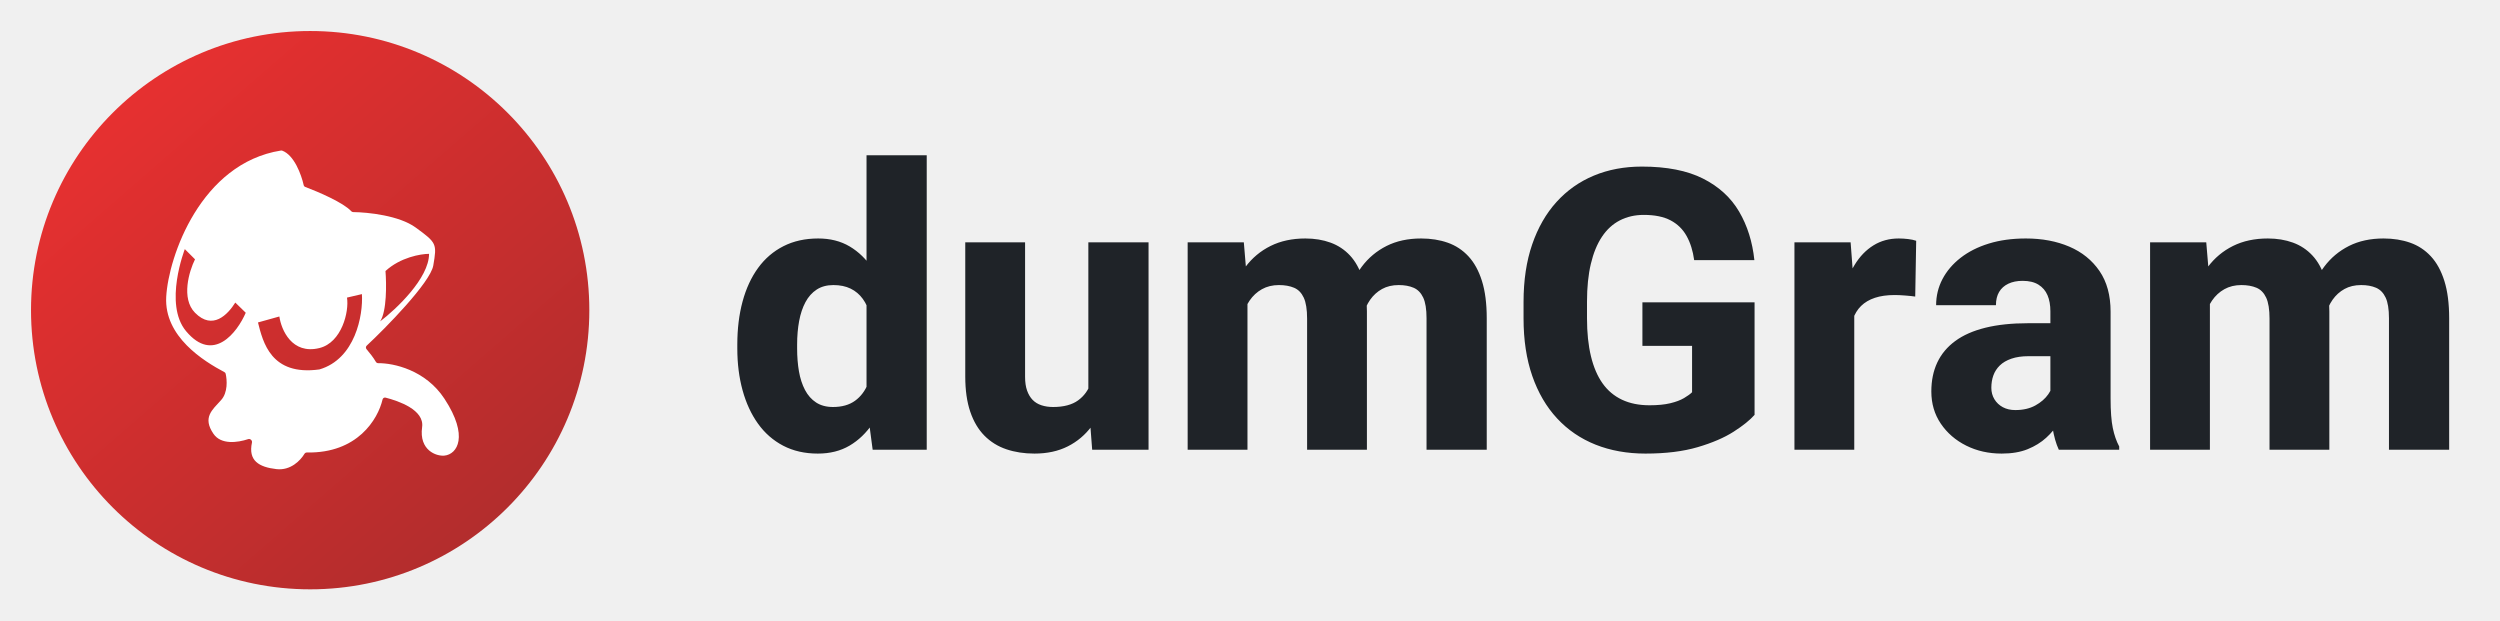
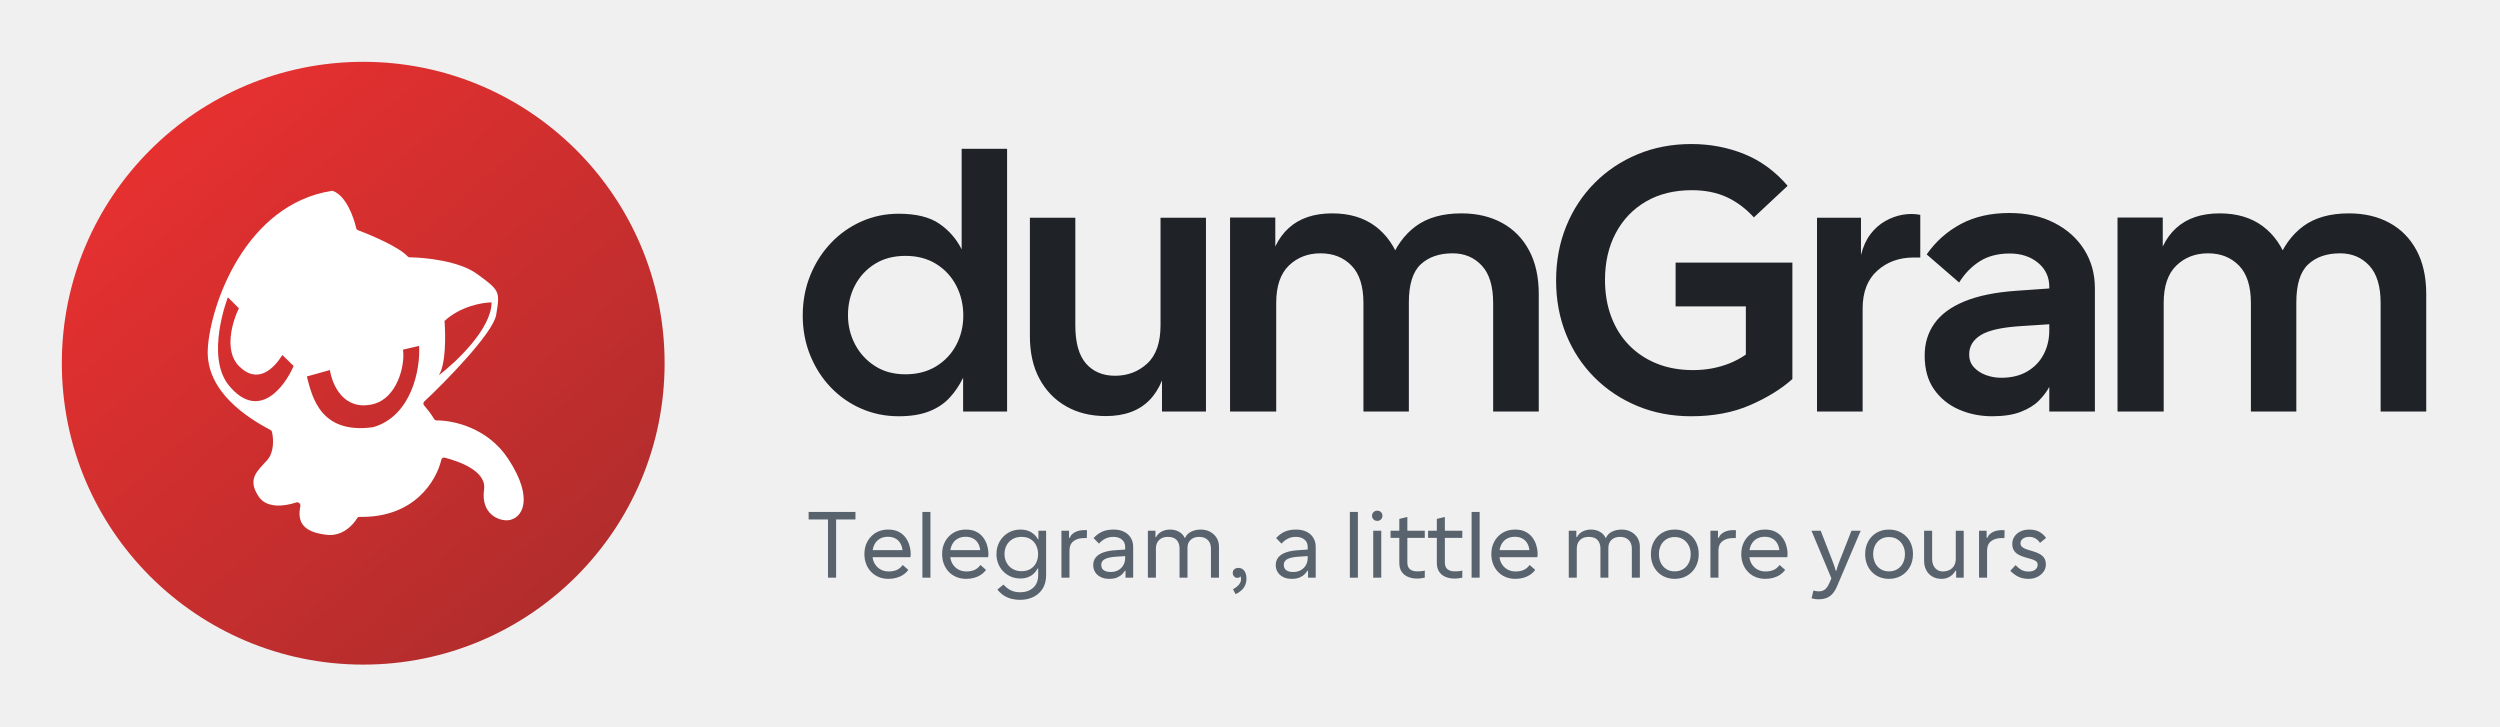
- <svg xmlns="http://www.w3.org/2000/svg" width="806" height="200" viewBox="0 0 806 200" fill="none">
-   <g transform="translate(10 10) scale(0.18)">
+ <svg xmlns="http://www.w3.org/2000/svg" width="647" height="188" viewBox="0 0 647 188" fill="none">
+   <g transform="translate(16 16) scale(0.156)">
    <circle cx="500" cy="500" r="500" fill="url(#paint0_linear_34_11)" />
    <path d="M447.763 214.055C448.447 213.946 449.161 213.995 449.811 214.233C471.394 222.129 484.126 257.141 488.382 276.027C488.723 277.537 489.785 278.773 491.235 279.316C514.669 288.092 559.488 307.372 573.456 322.652C574.383 323.666 575.654 324.306 577.029 324.322C603.436 324.625 659.426 330.436 688.879 351.912C726.736 379.516 727.182 380.852 720.501 420.033C715.332 450.346 634.628 532.517 601.257 563.531C599.467 565.195 599.336 567.98 600.924 569.837C606.045 575.827 613.471 585.148 617.581 592.404C618.462 593.958 620.1 594.947 621.887 594.931C649.125 594.679 706.544 606.839 740.543 658.68C784.636 725.91 763.5 758.085 740.543 760.5C726.025 762.028 694.71 750.906 700.5 709.5C704.84 678.466 658.274 662.618 635.017 656.619C632.578 655.989 630.182 657.599 629.609 660.051C621.382 695.195 584.759 756.636 493.989 754.924C492.266 754.892 490.642 755.831 489.758 757.31C482.764 768.999 465.015 787.667 439.463 784.681C408.156 781.023 388.726 769.573 395.744 737.12C396.567 733.316 392.646 729.735 388.954 730.968C369.723 737.386 340.292 741.268 326.781 721.458C306.738 692.072 324.554 678.715 340.588 660.906C352.697 647.455 351.204 625.011 348.626 613.801C348.35 612.599 347.567 611.619 346.478 611.039C309.433 591.302 238.21 547.612 242.158 476.134C246.156 403.736 304.227 236.792 447.763 214.055ZM565.953 477.468C569.962 502.55 556.6 557.978 516.516 567.851C467.345 579.961 448.223 535.2 444.809 511.306L406.505 521.991C415.413 557.165 429.665 618.162 516.516 606.141C580.651 587.441 595.052 509.08 592.676 471.235L565.953 477.468ZM275.478 390.647C275.468 390.672 237.152 489.05 277.705 537.575C326.521 595.988 369.306 539.949 384.597 504.627L365.891 486.373C352.529 507.744 325.361 536.684 293.739 504.627C268.441 478.982 283.198 430.125 293.739 408.902L275.478 390.647ZM712.93 399.107C698.016 399.149 661.527 405.364 634.886 429.89C636.719 452.484 637.366 502.162 625.292 520.12C654.505 497.889 712.93 442.561 712.93 399.107Z" fill-rule="evenodd" clip-rule="evenodd" fill="white" />
    <defs>
      <linearGradient id="paint0_linear_34_11" x1="145.5" y1="96.5" x2="987.5" y2="1065.5" gradientUnits="userSpaceOnUse">
        <stop stop-color="#E83030" />
        <stop offset="1" stop-color="#A62C2C" />
      </linearGradient>
    </defs>
  </g>
-   <path transform="translate(234 145.0) scale(0.06181)" fill="#1F2328" d="M734 -242V-1536H1048V0H766ZM60 -528V-549Q60 -672 87.5 -773.5Q115 -875 168.5 -948.5Q222 -1022 301.0 -1062.0Q380 -1102 482 -1102Q576 -1102 646.0 -1060.5Q716 -1019 765.5 -944.5Q815 -870 846.0 -769.5Q877 -669 893 -552V-516Q878 -404 846.5 -307.0Q815 -210 765.5 -136.5Q716 -63 645.5 -21.5Q575 20 480 20Q378 20 299.5 -21.0Q221 -62 168.0 -136.0Q115 -210 87.5 -310.0Q60 -410 60 -528ZM372 -549V-528Q372 -464 381.5 -409.0Q391 -354 413.0 -312.0Q435 -270 471.0 -246.5Q507 -223 559 -223Q629 -223 674.0 -255.5Q719 -288 742.0 -346.0Q765 -404 766 -481V-586Q766 -650 753.0 -701.0Q740 -752 714.5 -787.0Q689 -822 651.0 -840.5Q613 -859 561 -859Q510 -859 474.0 -835.5Q438 -812 415.5 -770.0Q393 -728 382.5 -671.5Q372 -615 372 -549ZM1891 -261V-1082H2205V0H1911ZM1924 -482 2010 -484Q2010 -375 1984.5 -283.0Q1959 -191 1908.5 -123.0Q1858 -55 1783.5 -17.5Q1709 20 1610 20Q1530 20 1463.5 -2.5Q1397 -25 1349.0 -73.5Q1301 -122 1275.0 -198.5Q1249 -275 1249 -382V-1082H1561V-380Q1561 -338 1571.5 -308.5Q1582 -279 1600.5 -260.0Q1619 -241 1646.5 -232.0Q1674 -223 1707 -223Q1790 -223 1837.5 -257.5Q1885 -292 1904.5 -350.5Q1924 -409 1924 -482ZM2721 -855V0H2409V-1082H2702ZM2681 -579 2602 -577Q2602 -691 2629.5 -786.5Q2657 -882 2710.0 -953.0Q2763 -1024 2841.5 -1063.0Q2920 -1102 3023 -1102Q3095 -1102 3154.0 -1080.5Q3213 -1059 3255.5 -1013.5Q3298 -968 3321.0 -895.5Q3344 -823 3344 -722V0H3032V-684Q3032 -756 3014.5 -793.5Q2997 -831 2964.0 -845.0Q2931 -859 2885 -859Q2835 -859 2796.5 -837.5Q2758 -816 2732.0 -778.0Q2706 -740 2693.5 -689.0Q2681 -638 2681 -579ZM3312 -595 3213 -587Q3213 -697 3239.0 -791.0Q3265 -885 3317.0 -954.5Q3369 -1024 3446.5 -1063.0Q3524 -1102 3627 -1102Q3703 -1102 3765.5 -1080.0Q3828 -1058 3873.5 -1009.0Q3919 -960 3944.0 -880.5Q3969 -801 3969 -686V0H3655V-686Q3655 -757 3637.5 -794.0Q3620 -831 3587.5 -845.0Q3555 -859 3510 -859Q3460 -859 3423.0 -838.5Q3386 -818 3361.0 -782.5Q3336 -747 3324.0 -699.0Q3312 -651 3312 -595ZM5366 -769V-182Q5330 -141 5256.5 -94.0Q5183 -47 5069.0 -13.5Q4955 20 4797 20Q4654 20 4537.0 -26.5Q4420 -73 4336.0 -163.5Q4252 -254 4206.5 -385.0Q4161 -516 4161 -685V-771Q4161 -940 4206.0 -1071.0Q4251 -1202 4333.0 -1292.5Q4415 -1383 4528.0 -1430.0Q4641 -1477 4778 -1477Q4973 -1477 5097.0 -1414.5Q5221 -1352 5285.5 -1242.0Q5350 -1132 5365 -989H5051Q5041 -1062 5011.5 -1115.0Q4982 -1168 4928.0 -1196.5Q4874 -1225 4788 -1225Q4719 -1225 4663.5 -1196.5Q4608 -1168 4570.0 -1111.0Q4532 -1054 4512.0 -969.5Q4492 -885 4492 -773V-685Q4492 -573 4512.5 -488.0Q4533 -403 4573.0 -346.5Q4613 -290 4674.5 -261.0Q4736 -232 4818 -232Q4882 -232 4926.0 -242.5Q4970 -253 4998.0 -269.5Q5026 -286 5040 -300V-542H4781V-769ZM5886 -830V0H5574V-1082H5867ZM6209 -1090 6204 -799Q6184 -802 6152.0 -804.5Q6120 -807 6097 -807Q6037 -807 5993.5 -792.5Q5950 -778 5921.5 -750.0Q5893 -722 5879.0 -680.5Q5865 -639 5865 -585L5806 -614Q5806 -721 5827.0 -810.0Q5848 -899 5888.0 -964.5Q5928 -1030 5986.0 -1066.0Q6044 -1102 6118 -1102Q6142 -1102 6167.0 -1099.0Q6192 -1096 6209 -1090ZM6909 -258V-722Q6909 -771 6894.0 -806.0Q6879 -841 6847.0 -861.0Q6815 -881 6764 -881Q6721 -881 6689.5 -866.0Q6658 -851 6641.5 -823.0Q6625 -795 6625 -754H6313Q6313 -827 6346.0 -890.0Q6379 -953 6440.5 -1001.0Q6502 -1049 6588.0 -1075.5Q6674 -1102 6781 -1102Q6908 -1102 7007.5 -1059.5Q7107 -1017 7165.0 -932.5Q7223 -848 7223 -720V-267Q7223 -169 7234.5 -113.5Q7246 -58 7268 -17V0H6953Q6931 -47 6920.0 -116.5Q6909 -186 6909 -258ZM6948 -660 6950 -488H6795Q6743 -488 6705.5 -475.0Q6668 -462 6645.0 -439.5Q6622 -417 6611.5 -387.5Q6601 -358 6601 -323Q6601 -290 6617.0 -263.5Q6633 -237 6661.0 -222.0Q6689 -207 6726 -207Q6787 -207 6830.5 -231.0Q6874 -255 6898.0 -289.5Q6922 -324 6922 -354L6997 -224Q6979 -184 6953.0 -141.5Q6927 -99 6887.0 -62.5Q6847 -26 6790.5 -3.0Q6734 20 6655 20Q6553 20 6470.0 -21.5Q6387 -63 6337.5 -136.0Q6288 -209 6288 -304Q6288 -389 6319.0 -455.0Q6350 -521 6412.5 -567.0Q6475 -613 6570.0 -636.5Q6665 -660 6792 -660ZM7741 -855V0H7429V-1082H7722ZM7701 -579 7622 -577Q7622 -691 7649.5 -786.5Q7677 -882 7730.0 -953.0Q7783 -1024 7861.5 -1063.0Q7940 -1102 8043 -1102Q8115 -1102 8174.0 -1080.5Q8233 -1059 8275.5 -1013.5Q8318 -968 8341.0 -895.5Q8364 -823 8364 -722V0H8052V-684Q8052 -756 8034.5 -793.5Q8017 -831 7984.0 -845.0Q7951 -859 7905 -859Q7855 -859 7816.5 -837.5Q7778 -816 7752.0 -778.0Q7726 -740 7713.5 -689.0Q7701 -638 7701 -579ZM8332 -595 8233 -587Q8233 -697 8259.0 -791.0Q8285 -885 8337.0 -954.5Q8389 -1024 8466.5 -1063.0Q8544 -1102 8647 -1102Q8723 -1102 8785.5 -1080.0Q8848 -1058 8893.5 -1009.0Q8939 -960 8964.0 -880.5Q8989 -801 8989 -686V0H8675V-686Q8675 -757 8657.5 -794.0Q8640 -831 8607.5 -845.0Q8575 -859 8530 -859Q8480 -859 8443.0 -838.5Q8406 -818 8381.0 -782.5Q8356 -747 8344.0 -699.0Q8332 -651 8332 -595Z" />
+   <path transform="translate(206 106.5) scale(0.04722)" fill="#1F2328" d="M563 26Q454 26 358.5 -15.5Q263 -57 191.0 -132.0Q119 -207 78.0 -308.0Q37 -409 37 -526Q37 -644 78.0 -745.5Q119 -847 191.0 -923.0Q263 -999 358.5 -1041.5Q454 -1084 563 -1084Q705 -1084 784.5 -1030.0Q864 -976 908 -889V-1440H1157V0H916V-185Q886 -123 841.5 -75.0Q797 -27 729.0 -0.5Q661 26 563 26ZM600 -204Q698 -204 769.5 -248.5Q841 -293 879.0 -366.0Q917 -439 917 -526Q917 -614 879.0 -688.5Q841 -763 769.5 -808.0Q698 -853 600 -853Q503 -853 432.5 -809.0Q362 -765 323.5 -691.5Q285 -618 285 -528Q285 -442 323.5 -368.5Q362 -295 432.5 -249.5Q503 -204 600 -204ZM1698.0 25Q1575.0 25 1481.5 -28.0Q1388.0 -81 1335.0 -178.5Q1282.0 -276 1282.0 -413V-1062H1531.0V-473Q1531.0 -330 1589.5 -263.0Q1648.0 -196 1749.0 -196Q1852.0 -196 1925.0 -263.0Q1998.0 -330 1998.0 -473V-1062H2247.0V0H2006.0V-170Q1980.0 -106 1937.5 -62.5Q1895.0 -19 1835.0 3.0Q1775.0 25 1698.0 25ZM2379.0 0V-1063H2627.0V-817L2588.0 -771Q2612.0 -925 2700.5 -1005.5Q2789.0 -1086 2939.0 -1086Q3080.0 -1086 3174.5 -1016.0Q3269.0 -946 3313.0 -815H3253.0Q3302.0 -946 3397.5 -1016.0Q3493.0 -1086 3647.0 -1086Q3774.0 -1086 3869.5 -1034.0Q3965.0 -982 4018.0 -883.0Q4071.0 -784 4071.0 -644V0H3821.0V-595Q3821.0 -733 3758.5 -800.0Q3696.0 -867 3599.0 -867Q3489.0 -867 3424.0 -806.5Q3359.0 -746 3359.0 -598V0H3110.0V-595Q3110.0 -733 3044.5 -800.0Q2979.0 -867 2875.0 -867Q2771.0 -867 2701.5 -800.0Q2632.0 -733 2632.0 -595V0ZM4906.0 26Q4747.0 26 4612.0 -30.0Q4477.0 -86 4376.5 -186.5Q4276.0 -287 4221.0 -422.5Q4166.0 -558 4166.0 -718Q4166.0 -879 4221.5 -1015.5Q4277.0 -1152 4377.5 -1253.0Q4478.0 -1354 4613.0 -1410.0Q4748.0 -1466 4907.0 -1466Q5062.0 -1466 5197.5 -1411.0Q5333.0 -1356 5435.0 -1237L5250.0 -1064Q5182.0 -1138 5100.0 -1175.5Q5018.0 -1213 4910.0 -1213Q4765.0 -1213 4658.5 -1151.0Q4552.0 -1089 4493.0 -978.0Q4434.0 -867 4434.0 -721Q4434.0 -611 4468.0 -520.0Q4502.0 -429 4566.0 -363.5Q4630.0 -298 4718.5 -262.5Q4807.0 -227 4916.0 -227Q5024.0 -227 5116.5 -264.0Q5209.0 -301 5276.0 -373L5206.0 -222V-626L5259.0 -576H4821.0V-816H5461.0V-178Q5371.0 -97 5230.5 -35.5Q5090.0 26 4906.0 26ZM5596.0 0V-1062H5837.0V-858Q5854.0 -926 5888.5 -971.5Q5923.0 -1017 5969.5 -1043.5Q6016.0 -1070 6065.5 -1078.5Q6115.0 -1087 6162.0 -1078V-844H6125.0Q6007.0 -844 5926.5 -772.0Q5846.0 -700 5846.0 -564V0ZM6556.0 26Q6458.0 26 6373.5 -11.0Q6289.0 -48 6237.5 -121.5Q6186.0 -195 6186.0 -307Q6186.0 -407 6239.5 -482.5Q6293.0 -558 6405.0 -604.0Q6517.0 -650 6692.0 -662L6920.0 -678L6869.0 -607V-683Q6869.0 -764 6807.5 -815.0Q6746.0 -866 6652.0 -866Q6555.0 -866 6487.5 -823.0Q6420.0 -780 6375.0 -707L6197.0 -861Q6271.0 -967 6384.0 -1027.5Q6497.0 -1088 6650.0 -1088Q6791.0 -1088 6896.5 -1034.0Q7002.0 -980 7060.5 -887.0Q7119.0 -794 7119.0 -675V-175Q7119.0 -131 7119.0 -87.5Q7119.0 -44 7119.0 0H6869.0Q6869.0 -34 6869.0 -67.5Q6869.0 -101 6869.0 -135Q6849.0 -97 6812.5 -60.0Q6776.0 -23 6713.5 1.5Q6651.0 26 6556.0 26ZM6606.0 -185Q6689.0 -185 6748.0 -219.5Q6807.0 -254 6838.0 -313.0Q6869.0 -372 6869.0 -445V-551L6911.0 -481L6712.0 -468Q6556.0 -458 6493.0 -418.5Q6430.0 -379 6430.0 -313Q6430.0 -271 6455.5 -243.0Q6481.0 -215 6521.0 -200.0Q6561.0 -185 6606.0 -185ZM7243.0 0V-1063H7491.0V-817L7452.0 -771Q7476.0 -925 7564.5 -1005.5Q7653.0 -1086 7803.0 -1086Q7944.0 -1086 8038.5 -1016.0Q8133.0 -946 8177.0 -815H8117.0Q8166.0 -946 8261.5 -1016.0Q8357.0 -1086 8511.0 -1086Q8638.0 -1086 8733.5 -1034.0Q8829.0 -982 8882.0 -883.0Q8935.0 -784 8935.0 -644V0H8685.0V-595Q8685.0 -733 8622.5 -800.0Q8560.0 -867 8463.0 -867Q8353.0 -867 8288.0 -806.5Q8223.0 -746 8223.0 -598V0H7974.0V-595Q7974.0 -733 7908.5 -800.0Q7843.0 -867 7739.0 -867Q7635.0 -867 7565.5 -800.0Q7496.0 -733 7496.0 -595V0Z" />
+   <path transform="translate(208 149.5) scale(0.01181)" fill="#59636E" d="M532 0V-1356H710V0ZM108 -1276V-1440H1134V-1276ZM1858.0 26Q1740.0 26 1643.0 -14.5Q1546.0 -55 1476.0 -128.5Q1406.0 -202 1368.0 -301.0Q1330.0 -400 1330.0 -518Q1330.0 -673 1396.5 -794.0Q1463.0 -915 1580.0 -984.5Q1697.0 -1054 1850.0 -1054Q1986.0 -1054 2078.5 -1006.5Q2171.0 -959 2227.5 -884.0Q2284.0 -809 2311.0 -725.0Q2338.0 -641 2343.0 -566.5Q2348.0 -492 2338.0 -448H1426.0V-604H2228.0L2168.0 -518Q2172.0 -636 2134.5 -720.5Q2097.0 -805 2023.5 -850.5Q1950.0 -896 1846.0 -896Q1741.0 -896 1664.5 -850.5Q1588.0 -805 1546.5 -720.5Q1505.0 -636 1506.0 -518V-492Q1509.0 -385 1556.5 -305.0Q1604.0 -225 1683.0 -180.5Q1762.0 -136 1860.0 -136Q1965.0 -136 2040.0 -169.5Q2115.0 -203 2170.0 -278L2292.0 -170Q2244.0 -106 2178.5 -62.5Q2113.0 -19 2032.0 3.5Q1951.0 26 1858.0 26ZM2601.0 -158Q2601.0 -205 2601.0 -237.5Q2601.0 -270 2601.0 -311.0Q2601.0 -352 2601.0 -426V-1440H2777.0V-426Q2777.0 -401 2777.0 -353.0Q2777.0 -305 2777.0 -251.5Q2777.0 -198 2777.0 -158Q2777.0 -118 2777.0 -79.5Q2777.0 -41 2777.0 0H2601.0Q2601.0 -41 2601.0 -79.5Q2601.0 -118 2601.0 -158ZM3561.0 26Q3443.0 26 3346.0 -14.5Q3249.0 -55 3179.0 -128.5Q3109.0 -202 3071.0 -301.0Q3033.0 -400 3033.0 -518Q3033.0 -673 3099.5 -794.0Q3166.0 -915 3283.0 -984.5Q3400.0 -1054 3553.0 -1054Q3689.0 -1054 3781.5 -1006.5Q3874.0 -959 3930.5 -884.0Q3987.0 -809 4014.0 -725.0Q4041.0 -641 4046.0 -566.5Q4051.0 -492 4041.0 -448H3129.0V-604H3931.0L3871.0 -518Q3875.0 -636 3837.5 -720.5Q3800.0 -805 3726.5 -850.5Q3653.0 -896 3549.0 -896Q3444.0 -896 3367.5 -850.5Q3291.0 -805 3249.5 -720.5Q3208.0 -636 3209.0 -518V-492Q3212.0 -385 3259.5 -305.0Q3307.0 -225 3386.0 -180.5Q3465.0 -136 3563.0 -136Q3668.0 -136 3743.0 -169.5Q3818.0 -203 3873.0 -278L3995.0 -170Q3947.0 -106 3881.5 -62.5Q3816.0 -19 3735.0 3.5Q3654.0 26 3561.0 26ZM4748.0 486Q4656.0 487 4567.0 467.0Q4478.0 447 4396.0 397.5Q4314.0 348 4244.0 260L4378.0 152Q4458.0 240 4545.0 280.0Q4632.0 320 4740.0 320Q4917.0 320 5027.5 222.0Q5138.0 124 5138.0 -56V-200H5124.0Q5094.0 -138 5041.0 -88.5Q4988.0 -39 4914.0 -10.5Q4840.0 18 4748.0 18Q4638.0 18 4542.5 -22.0Q4447.0 -62 4375.5 -134.0Q4304.0 -206 4264.0 -303.5Q4224.0 -401 4224.0 -516Q4224.0 -671 4294.0 -792.5Q4364.0 -914 4482.5 -984.0Q4601.0 -1054 4748.0 -1054Q4891.0 -1054 4987.0 -994.5Q5083.0 -935 5134.0 -840H5144.0V-1028H5312.0V-58Q5312.0 115 5239.0 235.5Q5166.0 356 5038.5 420.0Q4911.0 484 4748.0 486ZM4774.0 -142Q4892.0 -142 4972.5 -192.5Q5053.0 -243 5094.5 -328.0Q5136.0 -413 5136.0 -516Q5136.0 -620 5094.5 -706.0Q5053.0 -792 4972.5 -843.0Q4892.0 -894 4774.0 -894Q4659.0 -894 4575.0 -844.0Q4491.0 -794 4445.5 -709.0Q4400.0 -624 4400.0 -518Q4400.0 -415 4445.5 -329.5Q4491.0 -244 4575.0 -193.0Q4659.0 -142 4774.0 -142ZM5648.0 0V-1028H5814.0V-872H5828.0Q5851.0 -926 5892.5 -961.0Q5934.0 -996 5986.0 -1015.0Q6038.0 -1034 6095.5 -1039.5Q6153.0 -1045 6208.0 -1040L6204.0 -868H6148.0Q6001.0 -868 5912.5 -800.0Q5824.0 -732 5824.0 -594V0ZM6694.0 26Q6586.0 26 6507.5 -13.5Q6429.0 -53 6386.5 -121.0Q6344.0 -189 6344.0 -274Q6344.0 -377 6402.0 -446.5Q6460.0 -516 6570.5 -554.5Q6681.0 -593 6838.0 -602L7074.0 -618L7044.0 -590V-676Q7044.0 -775 6973.5 -834.5Q6903.0 -894 6786.0 -894Q6689.0 -894 6612.0 -856.0Q6535.0 -818 6470.0 -746L6352.0 -868Q6441.0 -964 6543.0 -1009.0Q6645.0 -1054 6792.0 -1054Q6922.0 -1054 7018.0 -1007.0Q7114.0 -960 7167.0 -874.0Q7220.0 -788 7220.0 -672V-246Q7220.0 -185 7220.0 -123.5Q7220.0 -62 7220.0 0H7052.0Q7052.0 -39 7052.0 -77.0Q7052.0 -115 7052.0 -154H7040.0Q7017.0 -116 6975.5 -74.0Q6934.0 -32 6866.0 -3.0Q6798.0 26 6694.0 26ZM6726.0 -124Q6825.0 -124 6896.5 -166.0Q6968.0 -208 7006.0 -277.0Q7044.0 -346 7044.0 -428V-508L7070.0 -474L6850.0 -460Q6682.0 -450 6601.0 -407.5Q6520.0 -365 6520.0 -282Q6520.0 -231 6543.0 -196.0Q6566.0 -161 6612.0 -142.5Q6658.0 -124 6726.0 -124ZM7542.0 0V-1028H7708.0V-890H7722.0Q7764.0 -970 7846.5 -1012.0Q7929.0 -1054 8028.0 -1054Q8141.0 -1054 8226.0 -1004.5Q8311.0 -955 8348.0 -874H8360.0Q8393.0 -957 8486.0 -1005.5Q8579.0 -1054 8700.0 -1054Q8815.0 -1054 8905.5 -1005.5Q8996.0 -957 9048.0 -873.0Q9100.0 -789 9100.0 -682V0H8924.0V-640Q8924.0 -756 8854.5 -825.0Q8785.0 -894 8666.0 -894Q8549.0 -894 8479.5 -829.0Q8410.0 -764 8410.0 -654V0H8236.0V-640Q8236.0 -756 8173.0 -825.0Q8110.0 -894 7978.0 -894Q7858.0 -894 7788.0 -825.0Q7718.0 -756 7718.0 -640V0ZM9464.0 362 9408.0 254Q9468.0 220 9512.0 179.5Q9556.0 139 9574.0 88.5Q9592.0 38 9574.0 -26H9568.0Q9555.0 -8 9540.0 -2.0Q9525.0 4 9502.0 4Q9459.0 4 9430.5 -27.0Q9402.0 -58 9402.0 -104Q9402.0 -157 9438.0 -185.5Q9474.0 -214 9526.0 -214Q9606.0 -214 9654.0 -151.5Q9702.0 -89 9702.0 22Q9702.0 103 9673.0 167.0Q9644.0 231 9590.5 279.5Q9537.0 328 9464.0 362ZM10694.0 26Q10586.0 26 10507.5 -13.5Q10429.0 -53 10386.5 -121.0Q10344.0 -189 10344.0 -274Q10344.0 -377 10402.0 -446.5Q10460.0 -516 10570.5 -554.5Q10681.0 -593 10838.0 -602L11074.0 -618L11044.0 -590V-676Q11044.0 -775 10973.5 -834.5Q10903.0 -894 10786.0 -894Q10689.0 -894 10612.0 -856.0Q10535.0 -818 10470.0 -746L10352.0 -868Q10441.0 -964 10543.0 -1009.0Q10645.0 -1054 10792.0 -1054Q10922.0 -1054 11018.0 -1007.0Q11114.0 -960 11167.0 -874.0Q11220.0 -788 11220.0 -672V-246Q11220.0 -185 11220.0 -123.5Q11220.0 -62 11220.0 0H11052.0Q11052.0 -39 11052.0 -77.0Q11052.0 -115 11052.0 -154H11040.0Q11017.0 -116 10975.5 -74.0Q10934.0 -32 10866.0 -3.0Q10798.0 26 10694.0 26ZM10726.0 -124Q10825.0 -124 10896.5 -166.0Q10968.0 -208 11006.0 -277.0Q11044.0 -346 11044.0 -428V-508L11070.0 -474L10850.0 -460Q10682.0 -450 10601.0 -407.5Q10520.0 -365 10520.0 -282Q10520.0 -231 10543.0 -196.0Q10566.0 -161 10612.0 -142.5Q10658.0 -124 10726.0 -124ZM11968.0 -158Q11968.0 -205 11968.0 -237.5Q11968.0 -270 11968.0 -311.0Q11968.0 -352 11968.0 -426V-1440H12144.0V-426Q12144.0 -401 12144.0 -353.0Q12144.0 -305 12144.0 -251.5Q12144.0 -198 12144.0 -158Q12144.0 -118 12144.0 -79.5Q12144.0 -41 12144.0 0H11968.0Q11968.0 -41 11968.0 -79.5Q11968.0 -118 11968.0 -158ZM12480.0 0V-1028H12656.0V0ZM12570.0 -1244Q12519.0 -1244 12486.5 -1277.0Q12454.0 -1310 12454.0 -1356Q12454.0 -1403 12486.5 -1435.5Q12519.0 -1468 12570.0 -1468Q12618.0 -1468 12650.0 -1435.5Q12682.0 -1403 12682.0 -1356Q12682.0 -1310 12650.0 -1277.0Q12618.0 -1244 12570.0 -1244ZM12860.0 -872V-1028H13610.0V-872ZM13444.0 20Q13330.0 20 13241.5 -17.5Q13153.0 -55 13102.5 -131.0Q13052.0 -207 13052.0 -322V-1288L13228.0 -1330V-332Q13228.0 -233 13284.5 -185.5Q13341.0 -138 13444.0 -138Q13477.0 -138 13522.0 -141.0Q13567.0 -144 13610.0 -156V0Q13549.0 12 13514.0 16.0Q13479.0 20 13444.0 20ZM13682.0 -872V-1028H14432.0V-872ZM14266.0 20Q14152.0 20 14063.5 -17.5Q13975.0 -55 13924.5 -131.0Q13874.0 -207 13874.0 -322V-1288L14050.0 -1330V-332Q14050.0 -233 14106.5 -185.5Q14163.0 -138 14266.0 -138Q14299.0 -138 14344.0 -141.0Q14389.0 -144 14432.0 -156V0Q14371.0 12 14336.0 16.0Q14301.0 20 14266.0 20ZM14636.0 -158Q14636.0 -205 14636.0 -237.5Q14636.0 -270 14636.0 -311.0Q14636.0 -352 14636.0 -426V-1440H14812.0V-426Q14812.0 -401 14812.0 -353.0Q14812.0 -305 14812.0 -251.5Q14812.0 -198 14812.0 -158Q14812.0 -118 14812.0 -79.5Q14812.0 -41 14812.0 0H14636.0Q14636.0 -41 14636.0 -79.5Q14636.0 -118 14636.0 -158ZM15596.0 26Q15478.0 26 15381.0 -14.5Q15284.0 -55 15214.0 -128.5Q15144.0 -202 15106.0 -301.0Q15068.0 -400 15068.0 -518Q15068.0 -673 15134.5 -794.0Q15201.0 -915 15318.0 -984.5Q15435.0 -1054 15588.0 -1054Q15724.0 -1054 15816.5 -1006.5Q15909.0 -959 15965.5 -884.0Q16022.0 -809 16049.0 -725.0Q16076.0 -641 16081.0 -566.5Q16086.0 -492 16076.0 -448H15164.0V-604H15966.0L15906.0 -518Q15910.0 -636 15872.5 -720.5Q15835.0 -805 15761.5 -850.5Q15688.0 -896 15584.0 -896Q15479.0 -896 15402.5 -850.5Q15326.0 -805 15284.5 -720.5Q15243.0 -636 15244.0 -518V-492Q15247.0 -385 15294.5 -305.0Q15342.0 -225 15421.0 -180.5Q15500.0 -136 15598.0 -136Q15703.0 -136 15778.0 -169.5Q15853.0 -203 15908.0 -278L16030.0 -170Q15982.0 -106 15916.5 -62.5Q15851.0 -19 15770.0 3.5Q15689.0 26 15596.0 26ZM16765.0 0V-1028H16931.0V-890H16945.0Q16987.0 -970 17069.5 -1012.0Q17152.0 -1054 17251.0 -1054Q17364.0 -1054 17449.0 -1004.5Q17534.0 -955 17571.0 -874H17583.0Q17616.0 -957 17709.0 -1005.5Q17802.0 -1054 17923.0 -1054Q18038.0 -1054 18128.5 -1005.5Q18219.0 -957 18271.0 -873.0Q18323.0 -789 18323.0 -682V0H18147.0V-640Q18147.0 -756 18077.5 -825.0Q18008.0 -894 17889.0 -894Q17772.0 -894 17702.5 -829.0Q17633.0 -764 17633.0 -654V0H17459.0V-640Q17459.0 -756 17396.0 -825.0Q17333.0 -894 17201.0 -894Q17081.0 -894 17011.0 -825.0Q16941.0 -756 16941.0 -640V0ZM19087.0 26Q18973.0 26 18877.5 -13.5Q18782.0 -53 18712.0 -125.5Q18642.0 -198 18603.5 -297.0Q18565.0 -396 18565.0 -514Q18565.0 -673 18632.0 -795.0Q18699.0 -917 18817.0 -985.5Q18935.0 -1054 19087.0 -1054Q19201.0 -1054 19297.0 -1015.0Q19393.0 -976 19464.0 -904.5Q19535.0 -833 19574.0 -734.0Q19613.0 -635 19613.0 -516Q19613.0 -358 19545.0 -235.5Q19477.0 -113 19358.0 -43.5Q19239.0 26 19087.0 26ZM19087.0 -138Q19193.0 -138 19271.5 -186.5Q19350.0 -235 19393.5 -320.5Q19437.0 -406 19437.0 -516Q19437.0 -622 19393.5 -706.5Q19350.0 -791 19271.5 -840.5Q19193.0 -890 19087.0 -890Q18981.0 -890 18903.5 -842.0Q18826.0 -794 18783.5 -709.5Q18741.0 -625 18741.0 -516Q18741.0 -408 18783.5 -322.5Q18826.0 -237 18903.5 -187.5Q18981.0 -138 19087.0 -138ZM19869.0 0V-1028H20035.0V-872H20049.0Q20072.0 -926 20113.5 -961.0Q20155.0 -996 20207.0 -1015.0Q20259.0 -1034 20316.5 -1039.5Q20374.0 -1045 20429.0 -1040L20425.0 -868H20369.0Q20222.0 -868 20133.5 -800.0Q20045.0 -732 20045.0 -594V0ZM21073.0 26Q20955.0 26 20858.0 -14.5Q20761.0 -55 20691.0 -128.5Q20621.0 -202 20583.0 -301.0Q20545.0 -400 20545.0 -518Q20545.0 -673 20611.5 -794.0Q20678.0 -915 20795.0 -984.5Q20912.0 -1054 21065.0 -1054Q21201.0 -1054 21293.5 -1006.5Q21386.0 -959 21442.5 -884.0Q21499.0 -809 21526.0 -725.0Q21553.0 -641 21558.0 -566.5Q21563.0 -492 21553.0 -448H20641.0V-604H21443.0L21383.0 -518Q21387.0 -636 21349.5 -720.5Q21312.0 -805 21238.5 -850.5Q21165.0 -896 21061.0 -896Q20956.0 -896 20879.5 -850.5Q20803.0 -805 20761.5 -720.5Q20720.0 -636 20721.0 -518V-492Q20724.0 -385 20771.5 -305.0Q20819.0 -225 20898.0 -180.5Q20977.0 -136 21075.0 -136Q21180.0 -136 21255.0 -169.5Q21330.0 -203 21385.0 -278L21507.0 -170Q21459.0 -106 21393.5 -62.5Q21328.0 -19 21247.0 3.5Q21166.0 26 21073.0 26ZM22250.0 474Q22198.0 474 22159.5 468.0Q22121.0 462 22086.0 452L22126.0 282Q22158.0 291 22185.0 295.5Q22212.0 300 22242.0 300Q22289.0 300 22330.5 285.5Q22372.0 271 22408.5 231.0Q22445.0 191 22478.0 114L22520.0 14L22084.0 -1028H22286.0L22534.0 -392Q22549.0 -352 22575.0 -282.5Q22601.0 -213 22614.0 -156H22632.0Q22643.0 -213 22667.5 -280.0Q22692.0 -347 22710.0 -392L22960.0 -1028H23162.0L22646.0 184Q22596.0 302 22533.5 364.5Q22471.0 427 22399.5 450.5Q22328.0 474 22250.0 474ZM23782.0 26Q23668.0 26 23572.5 -13.5Q23477.0 -53 23407.0 -125.5Q23337.0 -198 23298.5 -297.0Q23260.0 -396 23260.0 -514Q23260.0 -673 23327.0 -795.0Q23394.0 -917 23512.0 -985.5Q23630.0 -1054 23782.0 -1054Q23896.0 -1054 23992.0 -1015.0Q24088.0 -976 24159.0 -904.5Q24230.0 -833 24269.0 -734.0Q24308.0 -635 24308.0 -516Q24308.0 -358 24240.0 -235.5Q24172.0 -113 24053.0 -43.5Q23934.0 26 23782.0 26ZM23782.0 -138Q23888.0 -138 23966.5 -186.5Q24045.0 -235 24088.5 -320.5Q24132.0 -406 24132.0 -516Q24132.0 -622 24088.5 -706.5Q24045.0 -791 23966.5 -840.5Q23888.0 -890 23782.0 -890Q23676.0 -890 23598.5 -842.0Q23521.0 -794 23478.5 -709.5Q23436.0 -625 23436.0 -516Q23436.0 -408 23478.5 -322.5Q23521.0 -237 23598.5 -187.5Q23676.0 -138 23782.0 -138ZM24932.0 26Q24823.0 26 24737.0 -22.0Q24651.0 -70 24601.5 -159.0Q24552.0 -248 24552.0 -370V-1028H24728.0V-412Q24728.0 -285 24793.5 -210.5Q24859.0 -136 24964.0 -136Q25090.0 -136 25168.0 -210.5Q25246.0 -285 25246.0 -412V-1028H25420.0V0H25254.0V-154H25242.0Q25214.0 -106 25172.0 -65.0Q25130.0 -24 25070.5 1.0Q25011.0 26 24932.0 26ZM25756.0 0V-1028H25922.0V-872H25936.0Q25959.0 -926 26000.5 -961.0Q26042.0 -996 26094.0 -1015.0Q26146.0 -1034 26203.5 -1039.5Q26261.0 -1045 26316.0 -1040L26312.0 -868H26256.0Q26109.0 -868 26020.5 -800.0Q25932.0 -732 25932.0 -594V0ZM26846.0 26Q26714.0 26 26622.0 -18.0Q26530.0 -62 26440.0 -150L26556.0 -274Q26624.0 -204 26687.5 -169.0Q26751.0 -134 26844.0 -134Q26927.0 -134 26983.5 -173.0Q27040.0 -212 27040.0 -288Q27040.0 -337 27000.0 -364.0Q26960.0 -391 26896.5 -409.0Q26833.0 -427 26762.0 -447.0Q26691.0 -467 26627.5 -500.0Q26564.0 -533 26524.0 -590.5Q26484.0 -648 26484.0 -742Q26484.0 -827 26530.0 -898.0Q26576.0 -969 26660.0 -1011.5Q26744.0 -1054 26858.0 -1054Q26940.0 -1054 27005.5 -1034.5Q27071.0 -1015 27125.0 -974.5Q27179.0 -934 27226.0 -872L27092.0 -762Q27046.0 -831 26987.0 -862.5Q26928.0 -894 26856.0 -894Q26771.0 -894 26717.5 -854.5Q26664.0 -815 26664.0 -756Q26664.0 -701 26704.0 -669.5Q26744.0 -638 26807.5 -617.5Q26871.0 -597 26942.0 -576.5Q27013.0 -556 27076.5 -523.5Q27140.0 -491 27180.0 -435.5Q27220.0 -380 27220.0 -288Q27220.0 -200 27168.5 -129.0Q27117.0 -58 27032.0 -16.0Q26947.0 26 26846.0 26Z" />
</svg>
